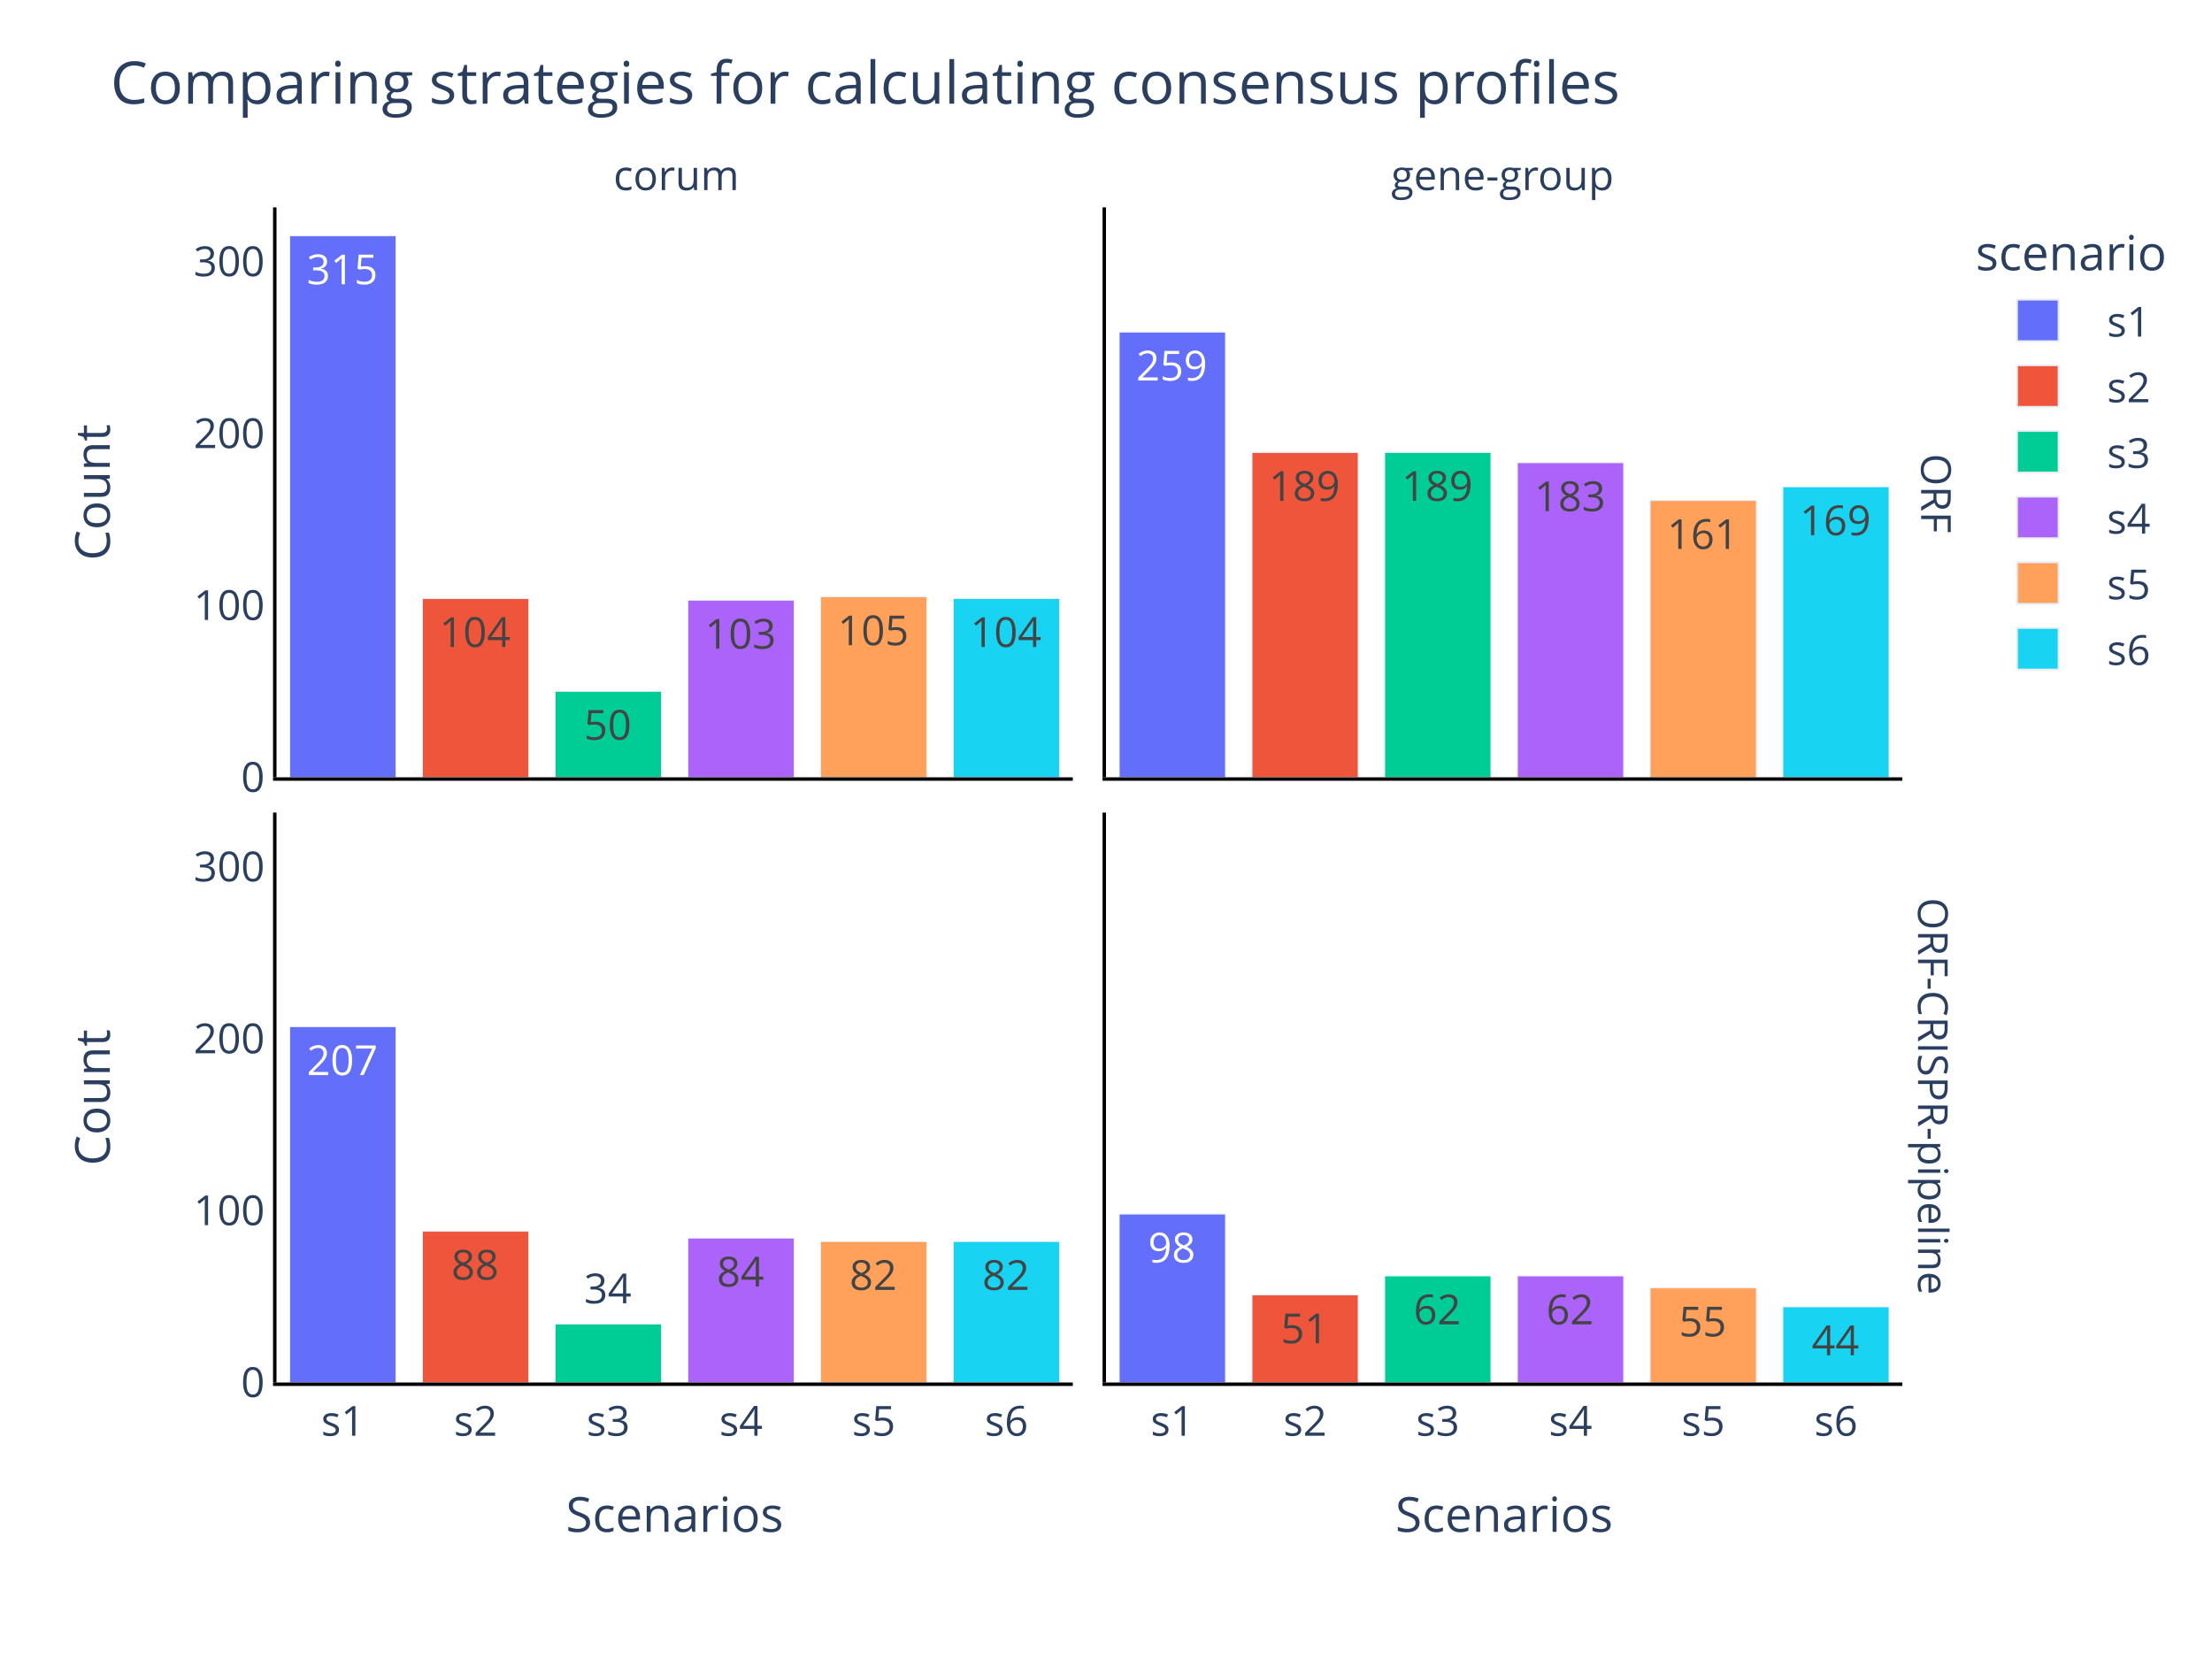
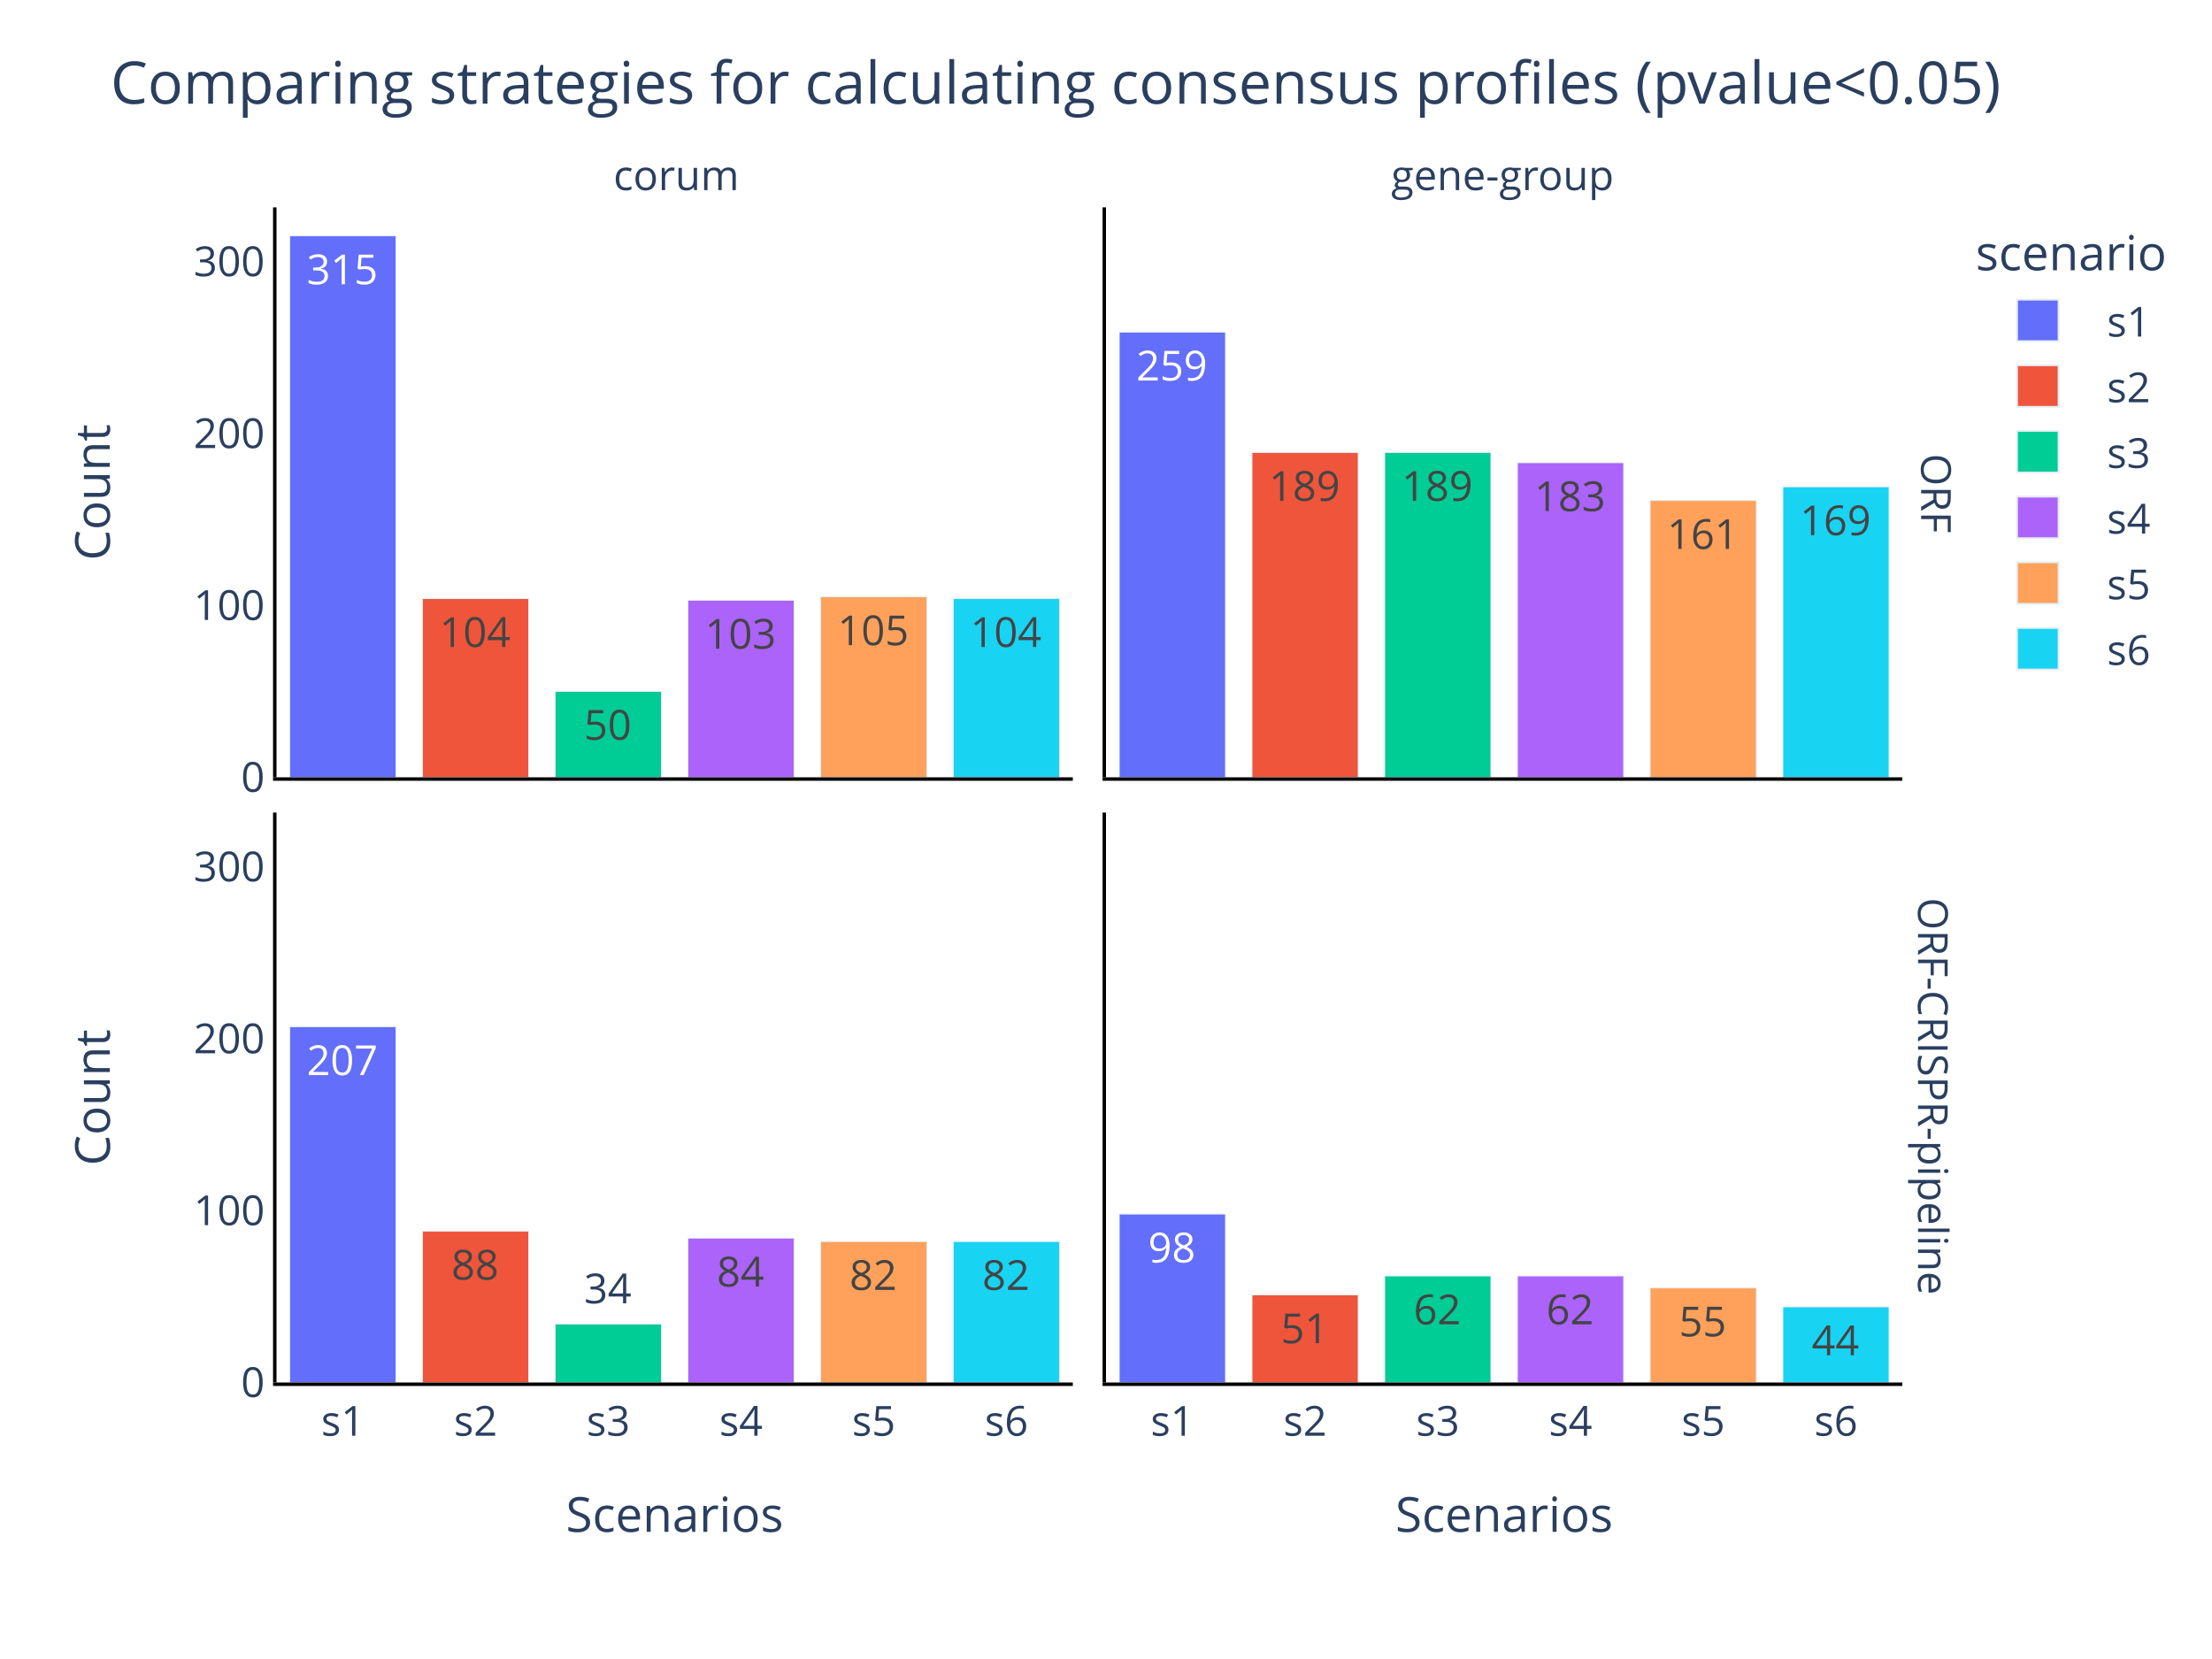
<svg xmlns="http://www.w3.org/2000/svg" class="main-svg" width="1280" height="960" style="" viewBox="0 0 640 480">
  <rect x="0" y="0" width="640" height="480" style="fill: rgb(255, 255, 255); fill-opacity: 1;" />
-   <defs id="defs-01d69a">
+   <defs id="defs-01aa59">
    <g class="clips">
-       <clipPath id="clip01d69axyplot" class="plotclip">
+       <clipPath id="clip01aa59xyplot" class="plotclip">
        <rect width="230.4" height="164.9" />
      </clipPath>
-       <clipPath id="clip01d69ax2y2plot" class="plotclip">
+       <clipPath id="clip01aa59x2y2plot" class="plotclip">
        <rect width="230.4" height="164.9" />
      </clipPath>
-       <clipPath id="clip01d69ax3y3plot" class="plotclip">
+       <clipPath id="clip01aa59x3y3plot" class="plotclip">
        <rect width="230.4" height="164.9" />
      </clipPath>
-       <clipPath id="clip01d69ax4y4plot" class="plotclip">
+       <clipPath id="clip01aa59x4y4plot" class="plotclip">
        <rect width="230.4" height="164.9" />
      </clipPath>
-       <clipPath class="axesclip" id="clip01d69ax">
+       <clipPath class="axesclip" id="clip01aa59x">
        <rect x="80" y="0" width="230.4" height="480" />
      </clipPath>
-       <clipPath class="axesclip" id="clip01d69ay">
+       <clipPath class="axesclip" id="clip01aa59y">
        <rect x="0" y="235.1" width="640" height="164.9" />
      </clipPath>
-       <clipPath class="axesclip" id="clip01d69axy">
+       <clipPath class="axesclip" id="clip01aa59xy">
        <rect x="80" y="235.1" width="230.4" height="164.9" />
      </clipPath>
-       <clipPath class="axesclip" id="clip01d69ay2">
+       <clipPath class="axesclip" id="clip01aa59y2">
        <rect x="0" y="235.1" width="640" height="164.9" />
      </clipPath>
-       <clipPath class="axesclip" id="clip01d69axy2">
+       <clipPath class="axesclip" id="clip01aa59xy2">
        <rect x="80" y="235.1" width="230.4" height="164.9" />
      </clipPath>
-       <clipPath class="axesclip" id="clip01d69ay3">
+       <clipPath class="axesclip" id="clip01aa59y3">
        <rect x="0" y="60" width="640" height="164.9" />
      </clipPath>
-       <clipPath class="axesclip" id="clip01d69axy3">
+       <clipPath class="axesclip" id="clip01aa59xy3">
        <rect x="80" y="60" width="230.4" height="164.9" />
      </clipPath>
-       <clipPath class="axesclip" id="clip01d69ay4">
+       <clipPath class="axesclip" id="clip01aa59y4">
        <rect x="0" y="60" width="640" height="164.9" />
      </clipPath>
-       <clipPath class="axesclip" id="clip01d69axy4">
+       <clipPath class="axesclip" id="clip01aa59xy4">
        <rect x="80" y="60" width="230.4" height="164.9" />
      </clipPath>
-       <clipPath class="axesclip" id="clip01d69ax2">
+       <clipPath class="axesclip" id="clip01aa59x2">
        <rect x="320" y="0" width="230.4" height="480" />
      </clipPath>
-       <clipPath class="axesclip" id="clip01d69ax2y">
+       <clipPath class="axesclip" id="clip01aa59x2y">
        <rect x="320" y="235.1" width="230.4" height="164.9" />
      </clipPath>
-       <clipPath class="axesclip" id="clip01d69ax2y2">
+       <clipPath class="axesclip" id="clip01aa59x2y2">
        <rect x="320" y="235.1" width="230.4" height="164.9" />
      </clipPath>
-       <clipPath class="axesclip" id="clip01d69ax2y3">
+       <clipPath class="axesclip" id="clip01aa59x2y3">
        <rect x="320" y="60" width="230.4" height="164.9" />
      </clipPath>
-       <clipPath class="axesclip" id="clip01d69ax2y4">
+       <clipPath class="axesclip" id="clip01aa59x2y4">
        <rect x="320" y="60" width="230.4" height="164.9" />
      </clipPath>
-       <clipPath class="axesclip" id="clip01d69ax3">
+       <clipPath class="axesclip" id="clip01aa59x3">
        <rect x="80" y="0" width="230.4" height="480" />
      </clipPath>
-       <clipPath class="axesclip" id="clip01d69ax3y">
+       <clipPath class="axesclip" id="clip01aa59x3y">
        <rect x="80" y="235.1" width="230.4" height="164.9" />
      </clipPath>
-       <clipPath class="axesclip" id="clip01d69ax3y2">
+       <clipPath class="axesclip" id="clip01aa59x3y2">
        <rect x="80" y="235.1" width="230.4" height="164.9" />
      </clipPath>
-       <clipPath class="axesclip" id="clip01d69ax3y3">
+       <clipPath class="axesclip" id="clip01aa59x3y3">
        <rect x="80" y="60" width="230.4" height="164.9" />
      </clipPath>
-       <clipPath class="axesclip" id="clip01d69ax3y4">
+       <clipPath class="axesclip" id="clip01aa59x3y4">
        <rect x="80" y="60" width="230.4" height="164.9" />
      </clipPath>
-       <clipPath class="axesclip" id="clip01d69ax4">
+       <clipPath class="axesclip" id="clip01aa59x4">
        <rect x="320" y="0" width="230.4" height="480" />
      </clipPath>
-       <clipPath class="axesclip" id="clip01d69ax4y">
+       <clipPath class="axesclip" id="clip01aa59x4y">
        <rect x="320" y="235.1" width="230.4" height="164.9" />
      </clipPath>
-       <clipPath class="axesclip" id="clip01d69ax4y2">
+       <clipPath class="axesclip" id="clip01aa59x4y2">
        <rect x="320" y="235.1" width="230.4" height="164.9" />
      </clipPath>
-       <clipPath class="axesclip" id="clip01d69ax4y3">
+       <clipPath class="axesclip" id="clip01aa59x4y3">
        <rect x="320" y="60" width="230.4" height="164.9" />
      </clipPath>
-       <clipPath class="axesclip" id="clip01d69ax4y4">
+       <clipPath class="axesclip" id="clip01aa59x4y4">
        <rect x="320" y="60" width="230.4" height="164.9" />
      </clipPath>
    </g>
    <g class="gradients" />
    <g class="patterns" />
  </defs>
  <g class="bglayer">
    <rect class="bg" x="80" y="235.1" width="230.4" height="164.9" style="fill: rgb(0, 0, 0); fill-opacity: 0; stroke-width: 0;" />
    <rect class="bg" x="320" y="235.1" width="230.4" height="164.9" style="fill: rgb(0, 0, 0); fill-opacity: 0; stroke-width: 0;" />
    <rect class="bg" x="80" y="60" width="230.4" height="164.9" style="fill: rgb(0, 0, 0); fill-opacity: 0; stroke-width: 0;" />
    <rect class="bg" x="320" y="60" width="230.4" height="164.9" style="fill: rgb(0, 0, 0); fill-opacity: 0; stroke-width: 0;" />
  </g>
  <g class="layer-below">
    <g class="imagelayer" />
    <g class="shapelayer" />
  </g>
  <g class="cartesianlayer">
    <g class="subplot xy">
      <g class="layer-subplot">
        <g class="shapelayer" />
        <g class="imagelayer" />
      </g>
      <g class="minor-gridlayer">
        <g class="x" />
        <g class="y" />
      </g>
      <g class="gridlayer">
        <g class="x" />
        <g class="y">
          <path class="ygrid crisp" transform="translate(0,350.27)" d="M80,0h230.4" style="stroke: rgb(255, 255, 255); stroke-opacity: 1; stroke-width: 1px;" />
          <path class="ygrid crisp" transform="translate(0,300.54)" d="M80,0h230.4" style="stroke: rgb(255, 255, 255); stroke-opacity: 1; stroke-width: 1px;" />
          <path class="ygrid crisp" transform="translate(0,250.8)" d="M80,0h230.4" style="stroke: rgb(255, 255, 255); stroke-opacity: 1; stroke-width: 1px;" />
        </g>
      </g>
      <g class="zerolinelayer">
        <path class="yzl zl crisp" transform="translate(0,400)" d="M80,0h230.4" style="stroke: rgb(255, 255, 255); stroke-opacity: 1; stroke-width: 2px;" />
      </g>
      <path class="xlines-below" />
      <path class="ylines-below" />
      <g class="overlines-below" />
      <g class="xaxislayer-below" />
      <g class="yaxislayer-below" />
      <g class="overaxes-below" />
-       <g class="plot" transform="translate(80,235.1)" clip-path="url(#clip01d69axyplot)">
+       <g class="plot" transform="translate(80,235.1)" clip-path="url(#clip01aa59xyplot)">
        <g class="barlayer mlayer">
          <g class="trace bars" style="opacity: 1;">
            <g class="points">
              <g class="point">
                <path d="M3.84,164.9V61.96H34.56V164.9Z" style="vector-effect: non-scaling-stroke; opacity: 1; stroke-width: 0.5px; fill: rgb(99, 110, 250); fill-opacity: 1; stroke: rgb(229, 236, 246); stroke-opacity: 1;" />
                <text class="bartext bartext-inside" text-anchor="middle" data-notex="1" x="0" y="0" style="font-family: 'Open Sans', verdana, arial, sans-serif; font-size: 12px; fill: rgb(255, 255, 255); fill-opacity: 1; white-space: pre;" transform="translate(19.03594,75.96)">207</text>
              </g>
            </g>
          </g>
          <g class="trace bars" style="opacity: 1;">
            <g class="points">
              <g class="point">
                <path d="M42.24,164.9V121.14H72.96V164.9Z" style="vector-effect: non-scaling-stroke; opacity: 1; stroke-width: 0.5px; fill: rgb(239, 85, 59); fill-opacity: 1; stroke: rgb(229, 236, 246); stroke-opacity: 1;" />
                <text class="bartext bartext-inside" text-anchor="middle" data-notex="1" x="0" y="0" style="font-family: 'Open Sans', verdana, arial, sans-serif; font-size: 12px; fill: rgb(68, 68, 68); fill-opacity: 1; white-space: pre;" transform="translate(57.44375,135.14)">88</text>
              </g>
            </g>
          </g>
          <g class="trace bars" style="opacity: 1;">
            <g class="points">
              <g class="point">
                <path d="M80.64,164.9V147.99H111.36V164.9Z" style="vector-effect: non-scaling-stroke; opacity: 1; stroke-width: 0.5px; fill: rgb(0, 204, 150); fill-opacity: 1; stroke: rgb(229, 236, 246); stroke-opacity: 1;" />
                <text class="bartext bartext-outside" text-anchor="middle" data-notex="1" x="0" y="0" style="font-family: 'Open Sans', verdana, arial, sans-serif; font-size: 12px; fill: rgb(42, 63, 95); fill-opacity: 1; white-space: pre;" transform="translate(95.84375,141.99)">34</text>
              </g>
            </g>
          </g>
          <g class="trace bars" style="opacity: 1;">
            <g class="points">
              <g class="point">
                <path d="M119.04,164.9V123.13H149.76V164.9Z" style="vector-effect: non-scaling-stroke; opacity: 1; stroke-width: 0.5px; fill: rgb(171, 99, 250); fill-opacity: 1; stroke: rgb(229, 236, 246); stroke-opacity: 1;" />
                <text class="bartext bartext-inside" text-anchor="middle" data-notex="1" x="0" y="0" style="font-family: 'Open Sans', verdana, arial, sans-serif; font-size: 12px; fill: rgb(68, 68, 68); fill-opacity: 1; white-space: pre;" transform="translate(134.2438,137.13)">84</text>
              </g>
            </g>
          </g>
          <g class="trace bars" style="opacity: 1;">
            <g class="points">
              <g class="point">
                <path d="M157.44,164.9V124.12H188.16V164.9Z" style="vector-effect: non-scaling-stroke; opacity: 1; stroke-width: 0.5px; fill: rgb(255, 161, 90); fill-opacity: 1; stroke: rgb(229, 236, 246); stroke-opacity: 1;" />
                <text class="bartext bartext-inside" text-anchor="middle" data-notex="1" x="0" y="0" style="font-family: 'Open Sans', verdana, arial, sans-serif; font-size: 12px; fill: rgb(68, 68, 68); fill-opacity: 1; white-space: pre;" transform="translate(172.6438,138.12)">82</text>
              </g>
            </g>
          </g>
          <g class="trace bars" style="opacity: 1;">
            <g class="points">
              <g class="point">
                <path d="M195.84,164.9V124.12H226.56V164.9Z" style="vector-effect: non-scaling-stroke; opacity: 1; stroke-width: 0.5px; fill: rgb(25, 211, 243); fill-opacity: 1; stroke: rgb(229, 236, 246); stroke-opacity: 1;" />
                <text class="bartext bartext-inside" text-anchor="middle" data-notex="1" x="0" y="0" style="font-family: 'Open Sans', verdana, arial, sans-serif; font-size: 12px; fill: rgb(68, 68, 68); fill-opacity: 1; white-space: pre;" transform="translate(211.0437,138.12)">82</text>
              </g>
            </g>
          </g>
        </g>
      </g>
      <g class="overplot" />
      <path class="xlines-above crisp" d="M79,400.5H310.4" style="fill: none; stroke-width: 1px; stroke: rgb(0, 0, 0); stroke-opacity: 1;" />
      <path class="ylines-above crisp" d="M79.5,235.1V400" style="fill: none; stroke-width: 1px; stroke: rgb(0, 0, 0); stroke-opacity: 1;" />
      <g class="overlines-above" />
      <g class="xaxislayer-above">
        <g class="xtick">
          <text text-anchor="middle" x="0" y="415.4" transform="translate(99.2,0)" style="font-family: 'Open Sans', verdana, arial, sans-serif; font-size: 12px; fill: rgb(42, 63, 95); fill-opacity: 1; white-space: pre; opacity: 1;">s1</text>
        </g>
        <g class="xtick">
          <text text-anchor="middle" x="0" y="415.4" transform="translate(137.6,0)" style="font-family: 'Open Sans', verdana, arial, sans-serif; font-size: 12px; fill: rgb(42, 63, 95); fill-opacity: 1; white-space: pre; opacity: 1;">s2</text>
        </g>
        <g class="xtick">
          <text text-anchor="middle" x="0" y="415.4" transform="translate(176,0)" style="font-family: 'Open Sans', verdana, arial, sans-serif; font-size: 12px; fill: rgb(42, 63, 95); fill-opacity: 1; white-space: pre; opacity: 1;">s3</text>
        </g>
        <g class="xtick">
          <text text-anchor="middle" x="0" y="415.4" transform="translate(214.4,0)" style="font-family: 'Open Sans', verdana, arial, sans-serif; font-size: 12px; fill: rgb(42, 63, 95); fill-opacity: 1; white-space: pre; opacity: 1;">s4</text>
        </g>
        <g class="xtick">
          <text text-anchor="middle" x="0" y="415.4" transform="translate(252.8,0)" style="font-family: 'Open Sans', verdana, arial, sans-serif; font-size: 12px; fill: rgb(42, 63, 95); fill-opacity: 1; white-space: pre; opacity: 1;">s5</text>
        </g>
        <g class="xtick">
          <text text-anchor="middle" x="0" y="415.4" transform="translate(291.2,0)" style="font-family: 'Open Sans', verdana, arial, sans-serif; font-size: 12px; fill: rgb(42, 63, 95); fill-opacity: 1; white-space: pre; opacity: 1;">s6</text>
        </g>
      </g>
      <g class="yaxislayer-above">
        <g class="ytick">
          <text text-anchor="end" x="76.6" y="4.2" transform="translate(0,400)" style="font-family: 'Open Sans', verdana, arial, sans-serif; font-size: 12px; fill: rgb(42, 63, 95); fill-opacity: 1; white-space: pre; opacity: 1;">0</text>
        </g>
        <g class="ytick">
          <text text-anchor="end" x="76.6" y="4.2" style="font-family: 'Open Sans', verdana, arial, sans-serif; font-size: 12px; fill: rgb(42, 63, 95); fill-opacity: 1; white-space: pre; opacity: 1;" transform="translate(0,350.27)">100</text>
        </g>
        <g class="ytick">
          <text text-anchor="end" x="76.6" y="4.2" style="font-family: 'Open Sans', verdana, arial, sans-serif; font-size: 12px; fill: rgb(42, 63, 95); fill-opacity: 1; white-space: pre; opacity: 1;" transform="translate(0,300.54)">200</text>
        </g>
        <g class="ytick">
          <text text-anchor="end" x="76.6" y="4.2" style="font-family: 'Open Sans', verdana, arial, sans-serif; font-size: 12px; fill: rgb(42, 63, 95); fill-opacity: 1; white-space: pre; opacity: 1;" transform="translate(0,250.8)">300</text>
        </g>
      </g>
      <g class="overaxes-above" />
    </g>
    <g class="subplot x2y2">
      <g class="layer-subplot">
        <g class="shapelayer" />
        <g class="imagelayer" />
      </g>
      <g class="minor-gridlayer">
        <g class="x2" />
        <g class="y2" />
      </g>
      <g class="gridlayer">
        <g class="x2" />
        <g class="y2">
          <path class="y2grid crisp" transform="translate(0,350.27)" d="M320,0h230.4" style="stroke: rgb(255, 255, 255); stroke-opacity: 1; stroke-width: 1px;" />
          <path class="y2grid crisp" transform="translate(0,300.54)" d="M320,0h230.4" style="stroke: rgb(255, 255, 255); stroke-opacity: 1; stroke-width: 1px;" />
          <path class="y2grid crisp" transform="translate(0,250.8)" d="M320,0h230.4" style="stroke: rgb(255, 255, 255); stroke-opacity: 1; stroke-width: 1px;" />
        </g>
      </g>
      <g class="zerolinelayer">
        <path class="y2zl zl crisp" transform="translate(0,400)" d="M320,0h230.4" style="stroke: rgb(255, 255, 255); stroke-opacity: 1; stroke-width: 2px;" />
      </g>
      <path class="xlines-below" />
      <path class="ylines-below" />
      <g class="overlines-below" />
      <g class="xaxislayer-below" />
      <g class="yaxislayer-below" />
      <g class="overaxes-below" />
-       <g class="plot" transform="translate(320,235.1)" clip-path="url(#clip01d69ax2y2plot)">
+       <g class="plot" transform="translate(320,235.1)" clip-path="url(#clip01aa59x2y2plot)">
        <g class="barlayer mlayer">
          <g class="trace bars" style="opacity: 1;">
            <g class="points">
              <g class="point">
                <path d="M3.84,164.9V116.16H34.56V164.9Z" style="vector-effect: non-scaling-stroke; opacity: 1; stroke-width: 0.5px; fill: rgb(99, 110, 250); fill-opacity: 1; stroke: rgb(229, 236, 246); stroke-opacity: 1;" />
                <text class="bartext bartext-inside" text-anchor="middle" data-notex="1" x="0" y="0" style="font-family: 'Open Sans', verdana, arial, sans-serif; font-size: 12px; fill: rgb(255, 255, 255); fill-opacity: 1; white-space: pre;" transform="translate(19.04375,130.16)">98</text>
              </g>
            </g>
          </g>
          <g class="trace bars" style="opacity: 1;">
            <g class="points">
              <g class="point">
                <path d="M42.24,164.9V139.54H72.96V164.9Z" style="vector-effect: non-scaling-stroke; opacity: 1; stroke-width: 0.5px; fill: rgb(239, 85, 59); fill-opacity: 1; stroke: rgb(229, 236, 246); stroke-opacity: 1;" />
                <text class="bartext bartext-inside" text-anchor="middle" data-notex="1" x="0" y="0" style="font-family: 'Open Sans', verdana, arial, sans-serif; font-size: 12px; fill: rgb(68, 68, 68); fill-opacity: 1; white-space: pre;" transform="translate(57.44375,153.54)">51</text>
              </g>
            </g>
          </g>
          <g class="trace bars" style="opacity: 1;">
            <g class="points">
              <g class="point">
                <path d="M80.64,164.9V134.07H111.36V164.9Z" style="vector-effect: non-scaling-stroke; opacity: 1; stroke-width: 0.5px; fill: rgb(0, 204, 150); fill-opacity: 1; stroke: rgb(229, 236, 246); stroke-opacity: 1;" />
                <text class="bartext bartext-inside" text-anchor="middle" data-notex="1" x="0" y="0" style="font-family: 'Open Sans', verdana, arial, sans-serif; font-size: 12px; fill: rgb(68, 68, 68); fill-opacity: 1; white-space: pre;" transform="translate(95.84375,148.07)">62</text>
              </g>
            </g>
          </g>
          <g class="trace bars" style="opacity: 1;">
            <g class="points">
              <g class="point">
                <path d="M119.04,164.9V134.07H149.76V164.9Z" style="vector-effect: non-scaling-stroke; opacity: 1; stroke-width: 0.5px; fill: rgb(171, 99, 250); fill-opacity: 1; stroke: rgb(229, 236, 246); stroke-opacity: 1;" />
                <text class="bartext bartext-inside" text-anchor="middle" data-notex="1" x="0" y="0" style="font-family: 'Open Sans', verdana, arial, sans-serif; font-size: 12px; fill: rgb(68, 68, 68); fill-opacity: 1; white-space: pre;" transform="translate(134.2438,148.07)">62</text>
              </g>
            </g>
          </g>
          <g class="trace bars" style="opacity: 1;">
            <g class="points">
              <g class="point">
                <path d="M157.44,164.9V137.55H188.16V164.9Z" style="vector-effect: non-scaling-stroke; opacity: 1; stroke-width: 0.5px; fill: rgb(255, 161, 90); fill-opacity: 1; stroke: rgb(229, 236, 246); stroke-opacity: 1;" />
                <text class="bartext bartext-inside" text-anchor="middle" data-notex="1" x="0" y="0" style="font-family: 'Open Sans', verdana, arial, sans-serif; font-size: 12px; fill: rgb(68, 68, 68); fill-opacity: 1; white-space: pre;" transform="translate(172.6438,151.55)">55</text>
              </g>
            </g>
          </g>
          <g class="trace bars" style="opacity: 1;">
            <g class="points">
              <g class="point">
                <path d="M195.84,164.9V143.02H226.56V164.9Z" style="vector-effect: non-scaling-stroke; opacity: 1; stroke-width: 0.5px; fill: rgb(25, 211, 243); fill-opacity: 1; stroke: rgb(229, 236, 246); stroke-opacity: 1;" />
                <text class="bartext bartext-inside" text-anchor="middle" data-notex="1" x="0" y="0" style="font-family: 'Open Sans', verdana, arial, sans-serif; font-size: 12px; fill: rgb(68, 68, 68); fill-opacity: 1; white-space: pre;" transform="translate(211.0437,157.02)">44</text>
              </g>
            </g>
          </g>
        </g>
      </g>
      <g class="overplot" />
      <path class="xlines-above crisp" d="M319,400.5H550.4" style="fill: none; stroke-width: 1px; stroke: rgb(0, 0, 0); stroke-opacity: 1;" />
      <path class="ylines-above crisp" d="M319.5,235.1V400" style="fill: none; stroke-width: 1px; stroke: rgb(0, 0, 0); stroke-opacity: 1;" />
      <g class="overlines-above" />
      <g class="xaxislayer-above">
        <g class="x2tick">
          <text text-anchor="middle" x="0" y="415.4" transform="translate(339.2,0)" style="font-family: 'Open Sans', verdana, arial, sans-serif; font-size: 12px; fill: rgb(42, 63, 95); fill-opacity: 1; white-space: pre; opacity: 1;">s1</text>
        </g>
        <g class="x2tick">
          <text text-anchor="middle" x="0" y="415.4" transform="translate(377.6,0)" style="font-family: 'Open Sans', verdana, arial, sans-serif; font-size: 12px; fill: rgb(42, 63, 95); fill-opacity: 1; white-space: pre; opacity: 1;">s2</text>
        </g>
        <g class="x2tick">
          <text text-anchor="middle" x="0" y="415.4" transform="translate(416,0)" style="font-family: 'Open Sans', verdana, arial, sans-serif; font-size: 12px; fill: rgb(42, 63, 95); fill-opacity: 1; white-space: pre; opacity: 1;">s3</text>
        </g>
        <g class="x2tick">
          <text text-anchor="middle" x="0" y="415.4" transform="translate(454.4,0)" style="font-family: 'Open Sans', verdana, arial, sans-serif; font-size: 12px; fill: rgb(42, 63, 95); fill-opacity: 1; white-space: pre; opacity: 1;">s4</text>
        </g>
        <g class="x2tick">
          <text text-anchor="middle" x="0" y="415.4" transform="translate(492.8,0)" style="font-family: 'Open Sans', verdana, arial, sans-serif; font-size: 12px; fill: rgb(42, 63, 95); fill-opacity: 1; white-space: pre; opacity: 1;">s5</text>
        </g>
        <g class="x2tick">
          <text text-anchor="middle" x="0" y="415.4" transform="translate(531.2,0)" style="font-family: 'Open Sans', verdana, arial, sans-serif; font-size: 12px; fill: rgb(42, 63, 95); fill-opacity: 1; white-space: pre; opacity: 1;">s6</text>
        </g>
      </g>
      <g class="yaxislayer-above" />
      <g class="overaxes-above" />
    </g>
    <g class="subplot x3y3">
      <g class="layer-subplot">
        <g class="shapelayer" />
        <g class="imagelayer" />
      </g>
      <g class="minor-gridlayer">
        <g class="x3" />
        <g class="y3" />
      </g>
      <g class="gridlayer">
        <g class="x3" />
        <g class="y3">
          <path class="y3grid crisp" transform="translate(0,175.17)" d="M80,0h230.4" style="stroke: rgb(255, 255, 255); stroke-opacity: 1; stroke-width: 1px;" />
          <path class="y3grid crisp" transform="translate(0,125.44)" d="M80,0h230.4" style="stroke: rgb(255, 255, 255); stroke-opacity: 1; stroke-width: 1px;" />
          <path class="y3grid crisp" transform="translate(0,75.7)" d="M80,0h230.4" style="stroke: rgb(255, 255, 255); stroke-opacity: 1; stroke-width: 1px;" />
        </g>
      </g>
      <g class="zerolinelayer">
        <path class="y3zl zl crisp" transform="translate(0,224.9)" d="M80,0h230.4" style="stroke: rgb(255, 255, 255); stroke-opacity: 1; stroke-width: 2px;" />
      </g>
      <path class="xlines-below" />
      <path class="ylines-below" />
      <g class="overlines-below" />
      <g class="xaxislayer-below" />
      <g class="yaxislayer-below" />
      <g class="overaxes-below" />
-       <g class="plot" transform="translate(80,60)" clip-path="url(#clip01d69ax3y3plot)">
+       <g class="plot" transform="translate(80,60)" clip-path="url(#clip01aa59x3y3plot)">
        <g class="barlayer mlayer">
          <g class="trace bars" style="opacity: 1;">
            <g class="points">
              <g class="point">
                <path d="M3.84,164.9V8.24H34.56V164.9Z" style="vector-effect: non-scaling-stroke; opacity: 1; stroke-width: 0.5px; fill: rgb(99, 110, 250); fill-opacity: 1; stroke: rgb(229, 236, 246); stroke-opacity: 1;" />
                <text class="bartext bartext-inside" text-anchor="middle" data-notex="1" x="0" y="0" style="font-family: 'Open Sans', verdana, arial, sans-serif; font-size: 12px; fill: rgb(255, 255, 255); fill-opacity: 1; white-space: pre;" transform="translate(19.03594,22.24)">315</text>
              </g>
            </g>
          </g>
          <g class="trace bars" style="opacity: 1;">
            <g class="points">
              <g class="point">
                <path d="M42.24,164.9V113.18H72.96V164.9Z" style="vector-effect: non-scaling-stroke; opacity: 1; stroke-width: 0.5px; fill: rgb(239, 85, 59); fill-opacity: 1; stroke: rgb(229, 236, 246); stroke-opacity: 1;" />
                <text class="bartext bartext-inside" text-anchor="middle" data-notex="1" x="0" y="0" style="font-family: 'Open Sans', verdana, arial, sans-serif; font-size: 12px; fill: rgb(68, 68, 68); fill-opacity: 1; white-space: pre;" transform="translate(57.43594,127.18)">104</text>
              </g>
            </g>
          </g>
          <g class="trace bars" style="opacity: 1;">
            <g class="points">
              <g class="point">
                <path d="M80.64,164.9V140.03H111.36V164.9Z" style="vector-effect: non-scaling-stroke; opacity: 1; stroke-width: 0.5px; fill: rgb(0, 204, 150); fill-opacity: 1; stroke: rgb(229, 236, 246); stroke-opacity: 1;" />
                <text class="bartext bartext-inside" text-anchor="middle" data-notex="1" x="0" y="0" style="font-family: 'Open Sans', verdana, arial, sans-serif; font-size: 12px; fill: rgb(68, 68, 68); fill-opacity: 1; white-space: pre;" transform="translate(95.84375,154.03)">50</text>
              </g>
            </g>
          </g>
          <g class="trace bars" style="opacity: 1;">
            <g class="points">
              <g class="point">
                <path d="M119.04,164.9V113.68H149.76V164.9Z" style="vector-effect: non-scaling-stroke; opacity: 1; stroke-width: 0.5px; fill: rgb(171, 99, 250); fill-opacity: 1; stroke: rgb(229, 236, 246); stroke-opacity: 1;" />
                <text class="bartext bartext-inside" text-anchor="middle" data-notex="1" x="0" y="0" style="font-family: 'Open Sans', verdana, arial, sans-serif; font-size: 12px; fill: rgb(68, 68, 68); fill-opacity: 1; white-space: pre;" transform="translate(134.2359,127.68)">103</text>
              </g>
            </g>
          </g>
          <g class="trace bars" style="opacity: 1;">
            <g class="points">
              <g class="point">
                <path d="M157.44,164.9V112.68H188.16V164.9Z" style="vector-effect: non-scaling-stroke; opacity: 1; stroke-width: 0.5px; fill: rgb(255, 161, 90); fill-opacity: 1; stroke: rgb(229, 236, 246); stroke-opacity: 1;" />
                <text class="bartext bartext-inside" text-anchor="middle" data-notex="1" x="0" y="0" style="font-family: 'Open Sans', verdana, arial, sans-serif; font-size: 12px; fill: rgb(68, 68, 68); fill-opacity: 1; white-space: pre;" transform="translate(172.6359,126.68)">105</text>
              </g>
            </g>
          </g>
          <g class="trace bars" style="opacity: 1;">
            <g class="points">
              <g class="point">
                <path d="M195.84,164.9V113.18H226.56V164.9Z" style="vector-effect: non-scaling-stroke; opacity: 1; stroke-width: 0.5px; fill: rgb(25, 211, 243); fill-opacity: 1; stroke: rgb(229, 236, 246); stroke-opacity: 1;" />
                <text class="bartext bartext-inside" text-anchor="middle" data-notex="1" x="0" y="0" style="font-family: 'Open Sans', verdana, arial, sans-serif; font-size: 12px; fill: rgb(68, 68, 68); fill-opacity: 1; white-space: pre;" transform="translate(211.0359,127.18)">104</text>
              </g>
            </g>
          </g>
        </g>
      </g>
      <g class="overplot" />
      <path class="xlines-above crisp" d="M79,225.4H310.4" style="fill: none; stroke-width: 1px; stroke: rgb(0, 0, 0); stroke-opacity: 1;" />
      <path class="ylines-above crisp" d="M79.5,60V224.9" style="fill: none; stroke-width: 1px; stroke: rgb(0, 0, 0); stroke-opacity: 1;" />
      <g class="overlines-above" />
      <g class="xaxislayer-above" />
      <g class="yaxislayer-above">
        <g class="y3tick">
          <text text-anchor="end" x="76.6" y="4.2" transform="translate(0,224.9)" style="font-family: 'Open Sans', verdana, arial, sans-serif; font-size: 12px; fill: rgb(42, 63, 95); fill-opacity: 1; white-space: pre; opacity: 1;">0</text>
        </g>
        <g class="y3tick">
          <text text-anchor="end" x="76.6" y="4.2" style="font-family: 'Open Sans', verdana, arial, sans-serif; font-size: 12px; fill: rgb(42, 63, 95); fill-opacity: 1; white-space: pre; opacity: 1;" transform="translate(0,175.17)">100</text>
        </g>
        <g class="y3tick">
          <text text-anchor="end" x="76.6" y="4.2" style="font-family: 'Open Sans', verdana, arial, sans-serif; font-size: 12px; fill: rgb(42, 63, 95); fill-opacity: 1; white-space: pre; opacity: 1;" transform="translate(0,125.44)">200</text>
        </g>
        <g class="y3tick">
          <text text-anchor="end" x="76.6" y="4.2" style="font-family: 'Open Sans', verdana, arial, sans-serif; font-size: 12px; fill: rgb(42, 63, 95); fill-opacity: 1; white-space: pre; opacity: 1;" transform="translate(0,75.7)">300</text>
        </g>
      </g>
      <g class="overaxes-above" />
    </g>
    <g class="subplot x4y4">
      <g class="layer-subplot">
        <g class="shapelayer" />
        <g class="imagelayer" />
      </g>
      <g class="minor-gridlayer">
        <g class="x4" />
        <g class="y4" />
      </g>
      <g class="gridlayer">
        <g class="x4" />
        <g class="y4">
          <path class="y4grid crisp" transform="translate(0,175.17)" d="M320,0h230.4" style="stroke: rgb(255, 255, 255); stroke-opacity: 1; stroke-width: 1px;" />
          <path class="y4grid crisp" transform="translate(0,125.44)" d="M320,0h230.4" style="stroke: rgb(255, 255, 255); stroke-opacity: 1; stroke-width: 1px;" />
          <path class="y4grid crisp" transform="translate(0,75.7)" d="M320,0h230.4" style="stroke: rgb(255, 255, 255); stroke-opacity: 1; stroke-width: 1px;" />
        </g>
      </g>
      <g class="zerolinelayer">
        <path class="y4zl zl crisp" transform="translate(0,224.9)" d="M320,0h230.4" style="stroke: rgb(255, 255, 255); stroke-opacity: 1; stroke-width: 2px;" />
      </g>
      <path class="xlines-below" />
      <path class="ylines-below" />
      <g class="overlines-below" />
      <g class="xaxislayer-below" />
      <g class="yaxislayer-below" />
      <g class="overaxes-below" />
-       <g class="plot" transform="translate(320,60)" clip-path="url(#clip01d69ax4y4plot)">
+       <g class="plot" transform="translate(320,60)" clip-path="url(#clip01aa59x4y4plot)">
        <g class="barlayer mlayer">
          <g class="trace bars" style="opacity: 1;">
            <g class="points">
              <g class="point">
                <path d="M3.84,164.9V36.09H34.56V164.9Z" style="vector-effect: non-scaling-stroke; opacity: 1; stroke-width: 0.5px; fill: rgb(99, 110, 250); fill-opacity: 1; stroke: rgb(229, 236, 246); stroke-opacity: 1;" />
                <text class="bartext bartext-inside" text-anchor="middle" data-notex="1" x="0" y="0" style="font-family: 'Open Sans', verdana, arial, sans-serif; font-size: 12px; fill: rgb(255, 255, 255); fill-opacity: 1; white-space: pre;" transform="translate(19.03594,50.09)">259</text>
              </g>
            </g>
          </g>
          <g class="trace bars" style="opacity: 1;">
            <g class="points">
              <g class="point">
                <path d="M42.24,164.9V70.91H72.96V164.9Z" style="vector-effect: non-scaling-stroke; opacity: 1; stroke-width: 0.5px; fill: rgb(239, 85, 59); fill-opacity: 1; stroke: rgb(229, 236, 246); stroke-opacity: 1;" />
                <text class="bartext bartext-inside" text-anchor="middle" data-notex="1" x="0" y="0" style="font-family: 'Open Sans', verdana, arial, sans-serif; font-size: 12px; fill: rgb(68, 68, 68); fill-opacity: 1; white-space: pre;" transform="translate(57.43594,84.91)">189</text>
              </g>
            </g>
          </g>
          <g class="trace bars" style="opacity: 1;">
            <g class="points">
              <g class="point">
                <path d="M80.64,164.9V70.91H111.36V164.9Z" style="vector-effect: non-scaling-stroke; opacity: 1; stroke-width: 0.5px; fill: rgb(0, 204, 150); fill-opacity: 1; stroke: rgb(229, 236, 246); stroke-opacity: 1;" />
                <text class="bartext bartext-inside" text-anchor="middle" data-notex="1" x="0" y="0" style="font-family: 'Open Sans', verdana, arial, sans-serif; font-size: 12px; fill: rgb(68, 68, 68); fill-opacity: 1; white-space: pre;" transform="translate(95.83594,84.91)">189</text>
              </g>
            </g>
          </g>
          <g class="trace bars" style="opacity: 1;">
            <g class="points">
              <g class="point">
                <path d="M119.04,164.9V73.89H149.76V164.9Z" style="vector-effect: non-scaling-stroke; opacity: 1; stroke-width: 0.5px; fill: rgb(171, 99, 250); fill-opacity: 1; stroke: rgb(229, 236, 246); stroke-opacity: 1;" />
                <text class="bartext bartext-inside" text-anchor="middle" data-notex="1" x="0" y="0" style="font-family: 'Open Sans', verdana, arial, sans-serif; font-size: 12px; fill: rgb(68, 68, 68); fill-opacity: 1; white-space: pre;" transform="translate(134.2359,87.89)">183</text>
              </g>
            </g>
          </g>
          <g class="trace bars" style="opacity: 1;">
            <g class="points">
              <g class="point">
                <path d="M157.44,164.9V84.83H188.16V164.9Z" style="vector-effect: non-scaling-stroke; opacity: 1; stroke-width: 0.5px; fill: rgb(255, 161, 90); fill-opacity: 1; stroke: rgb(229, 236, 246); stroke-opacity: 1;" />
                <text class="bartext bartext-inside" text-anchor="middle" data-notex="1" x="0" y="0" style="font-family: 'Open Sans', verdana, arial, sans-serif; font-size: 12px; fill: rgb(68, 68, 68); fill-opacity: 1; white-space: pre;" transform="translate(172.6359,98.83)">161</text>
              </g>
            </g>
          </g>
          <g class="trace bars" style="opacity: 1;">
            <g class="points">
              <g class="point">
                <path d="M195.84,164.9V80.85H226.56V164.9Z" style="vector-effect: non-scaling-stroke; opacity: 1; stroke-width: 0.5px; fill: rgb(25, 211, 243); fill-opacity: 1; stroke: rgb(229, 236, 246); stroke-opacity: 1;" />
                <text class="bartext bartext-inside" text-anchor="middle" data-notex="1" x="0" y="0" style="font-family: 'Open Sans', verdana, arial, sans-serif; font-size: 12px; fill: rgb(68, 68, 68); fill-opacity: 1; white-space: pre;" transform="translate(211.0359,94.85)">169</text>
              </g>
            </g>
          </g>
        </g>
      </g>
      <g class="overplot" />
      <path class="xlines-above crisp" d="M319,225.4H550.4" style="fill: none; stroke-width: 1px; stroke: rgb(0, 0, 0); stroke-opacity: 1;" />
      <path class="ylines-above crisp" d="M319.5,60V224.9" style="fill: none; stroke-width: 1px; stroke: rgb(0, 0, 0); stroke-opacity: 1;" />
      <g class="overlines-above" />
      <g class="xaxislayer-above" />
      <g class="yaxislayer-above" />
      <g class="overaxes-above" />
    </g>
  </g>
  <g class="polarlayer" />
  <g class="smithlayer" />
  <g class="ternarylayer" />
  <g class="geolayer" />
  <g class="funnelarealayer" />
  <g class="pielayer" />
  <g class="iciclelayer" />
  <g class="treemaplayer" />
  <g class="sunburstlayer" />
  <g class="glimages" />
-   <defs id="topdefs-01d69a">
+   <defs id="topdefs-01aa59">
    <g class="clips" />
-     <clipPath id="legend01d69a">
+     <clipPath id="legend01aa59">
      <rect width="58" height="143" x="0" y="0" />
    </clipPath>
  </defs>
  <g class="layer-above">
    <g class="imagelayer" />
    <g class="shapelayer" />
  </g>
  <g class="infolayer">
    <g class="legend" pointer-events="all" transform="translate(569.6,60)">
      <rect class="bg" shape-rendering="crispEdges" width="58" height="143" x="0" y="0" style="stroke: rgb(68, 68, 68); stroke-opacity: 1; fill: rgb(255, 255, 255); fill-opacity: 1; stroke-width: 0px;" />
-       <g class="scrollbox" transform="" clip-path="url(#legend01d69a)">
+       <g class="scrollbox" transform="" clip-path="url(#legend01aa59)">
        <text class="legendtitletext" text-anchor="start" x="2" y="18.2" style="font-family: 'Open Sans', verdana, arial, sans-serif; font-size: 14px; fill: rgb(42, 63, 95); fill-opacity: 1; white-space: pre;">scenario</text>
        <g class="groups" transform="">
          <g class="traces" transform="translate(0,32.7)" style="opacity: 1;">
            <text class="legendtext" text-anchor="start" x="40" y="4.68" style="font-family: 'Open Sans', verdana, arial, sans-serif; font-size: 12px; fill: rgb(42, 63, 95); fill-opacity: 1; white-space: pre;">s1</text>
            <g class="layers" style="opacity: 1;">
              <g class="legendfill" />
              <g class="legendlines" />
              <g class="legendsymbols">
                <g class="legendpoints">
                  <path class="legendundefined" d="M6,6H-6V-6H6Z" transform="translate(20,0)" style="stroke-width: 0.5px; fill: rgb(99, 110, 250); fill-opacity: 1; stroke: rgb(229, 236, 246); stroke-opacity: 1;" />
                </g>
              </g>
            </g>
            <rect class="legendtoggle" x="0" y="-9.5" width="53" height="19" style="fill: rgb(0, 0, 0); fill-opacity: 0;" />
          </g>
        </g>
        <g class="groups" transform="">
          <g class="traces" transform="translate(0,51.7)" style="opacity: 1;">
            <text class="legendtext" text-anchor="start" x="40" y="4.68" style="font-family: 'Open Sans', verdana, arial, sans-serif; font-size: 12px; fill: rgb(42, 63, 95); fill-opacity: 1; white-space: pre;">s2</text>
            <g class="layers" style="opacity: 1;">
              <g class="legendfill" />
              <g class="legendlines" />
              <g class="legendsymbols">
                <g class="legendpoints">
                  <path class="legendundefined" d="M6,6H-6V-6H6Z" transform="translate(20,0)" style="stroke-width: 0.5px; fill: rgb(239, 85, 59); fill-opacity: 1; stroke: rgb(229, 236, 246); stroke-opacity: 1;" />
                </g>
              </g>
            </g>
            <rect class="legendtoggle" x="0" y="-9.5" width="53" height="19" style="fill: rgb(0, 0, 0); fill-opacity: 0;" />
          </g>
        </g>
        <g class="groups" transform="">
          <g class="traces" transform="translate(0,70.7)" style="opacity: 1;">
            <text class="legendtext" text-anchor="start" x="40" y="4.68" style="font-family: 'Open Sans', verdana, arial, sans-serif; font-size: 12px; fill: rgb(42, 63, 95); fill-opacity: 1; white-space: pre;">s3</text>
            <g class="layers" style="opacity: 1;">
              <g class="legendfill" />
              <g class="legendlines" />
              <g class="legendsymbols">
                <g class="legendpoints">
                  <path class="legendundefined" d="M6,6H-6V-6H6Z" transform="translate(20,0)" style="stroke-width: 0.5px; fill: rgb(0, 204, 150); fill-opacity: 1; stroke: rgb(229, 236, 246); stroke-opacity: 1;" />
                </g>
              </g>
            </g>
            <rect class="legendtoggle" x="0" y="-9.5" width="53" height="19" style="fill: rgb(0, 0, 0); fill-opacity: 0;" />
          </g>
        </g>
        <g class="groups" transform="">
          <g class="traces" transform="translate(0,89.7)" style="opacity: 1;">
            <text class="legendtext" text-anchor="start" x="40" y="4.68" style="font-family: 'Open Sans', verdana, arial, sans-serif; font-size: 12px; fill: rgb(42, 63, 95); fill-opacity: 1; white-space: pre;">s4</text>
            <g class="layers" style="opacity: 1;">
              <g class="legendfill" />
              <g class="legendlines" />
              <g class="legendsymbols">
                <g class="legendpoints">
                  <path class="legendundefined" d="M6,6H-6V-6H6Z" transform="translate(20,0)" style="stroke-width: 0.5px; fill: rgb(171, 99, 250); fill-opacity: 1; stroke: rgb(229, 236, 246); stroke-opacity: 1;" />
                </g>
              </g>
            </g>
            <rect class="legendtoggle" x="0" y="-9.5" width="53" height="19" style="fill: rgb(0, 0, 0); fill-opacity: 0;" />
          </g>
        </g>
        <g class="groups" transform="">
          <g class="traces" transform="translate(0,108.7)" style="opacity: 1;">
            <text class="legendtext" text-anchor="start" x="40" y="4.68" style="font-family: 'Open Sans', verdana, arial, sans-serif; font-size: 12px; fill: rgb(42, 63, 95); fill-opacity: 1; white-space: pre;">s5</text>
            <g class="layers" style="opacity: 1;">
              <g class="legendfill" />
              <g class="legendlines" />
              <g class="legendsymbols">
                <g class="legendpoints">
                  <path class="legendundefined" d="M6,6H-6V-6H6Z" transform="translate(20,0)" style="stroke-width: 0.5px; fill: rgb(255, 161, 90); fill-opacity: 1; stroke: rgb(229, 236, 246); stroke-opacity: 1;" />
                </g>
              </g>
            </g>
            <rect class="legendtoggle" x="0" y="-9.5" width="53" height="19" style="fill: rgb(0, 0, 0); fill-opacity: 0;" />
          </g>
        </g>
        <g class="groups" transform="">
          <g class="traces" transform="translate(0,127.7)" style="opacity: 1;">
            <text class="legendtext" text-anchor="start" x="40" y="4.68" style="font-family: 'Open Sans', verdana, arial, sans-serif; font-size: 12px; fill: rgb(42, 63, 95); fill-opacity: 1; white-space: pre;">s6</text>
            <g class="layers" style="opacity: 1;">
              <g class="legendfill" />
              <g class="legendlines" />
              <g class="legendsymbols">
                <g class="legendpoints">
                  <path class="legendundefined" d="M6,6H-6V-6H6Z" transform="translate(20,0)" style="stroke-width: 0.5px; fill: rgb(25, 211, 243); fill-opacity: 1; stroke: rgb(229, 236, 246); stroke-opacity: 1;" />
                </g>
              </g>
            </g>
            <rect class="legendtoggle" x="0" y="-9.5" width="53" height="19" style="fill: rgb(0, 0, 0); fill-opacity: 0;" />
          </g>
        </g>
      </g>
      <rect class="scrollbar" rx="20" ry="3" width="0" height="0" x="0" y="0" style="fill: rgb(128, 139, 164); fill-opacity: 1;" />
    </g>
    <g class="g-gtitle">
-       <text class="gtitle" x="32" y="30" text-anchor="start" dy="0em" style="font-family: 'Open Sans', verdana, arial, sans-serif; font-size: 17px; fill: rgb(42, 63, 95); opacity: 1; font-weight: normal; white-space: pre;">Comparing strategies for calculating consensus profiles</text>
+       <text class="gtitle" x="32" y="30" text-anchor="start" dy="0em" style="font-family: 'Open Sans', verdana, arial, sans-serif; font-size: 17px; fill: rgb(42, 63, 95); opacity: 1; font-weight: normal; white-space: pre;">Comparing strategies for calculating consensus profiles (pvalue&lt;0.05)</text>
    </g>
    <g class="g-xtitle">
      <text class="xtitle" x="195.2" y="443.206" text-anchor="middle" style="font-family: 'Open Sans', verdana, arial, sans-serif; font-size: 14px; fill: rgb(42, 63, 95); opacity: 1; font-weight: normal; white-space: pre;">Scenarios</text>
    </g>
    <g class="g-x2title">
      <text class="x2title" x="435.2" y="443.206" text-anchor="middle" style="font-family: 'Open Sans', verdana, arial, sans-serif; font-size: 14px; fill: rgb(42, 63, 95); opacity: 1; font-weight: normal; white-space: pre;">Scenarios</text>
    </g>
    <g class="g-x3title" />
    <g class="g-x4title" />
    <g class="g-ytitle">
      <text class="ytitle" transform="rotate(-90,31.77813,317.55)" x="31.778" y="317.55" text-anchor="middle" style="font-family: 'Open Sans', verdana, arial, sans-serif; font-size: 14px; fill: rgb(42, 63, 95); opacity: 1; font-weight: normal; white-space: pre;">Count</text>
    </g>
    <g class="g-y2title" />
    <g class="g-y3title">
      <text class="y3title" transform="rotate(-90,31.77813,142.45)" x="31.778" y="142.45" text-anchor="middle" style="font-family: 'Open Sans', verdana, arial, sans-serif; font-size: 14px; fill: rgb(42, 63, 95); opacity: 1; font-weight: normal; white-space: pre;">Count</text>
    </g>
    <g class="g-y4title" />
    <g class="annotation" data-index="0" style="opacity: 1;">
      <g class="annotation-text-g" transform="rotate(0,195.2,51)">
        <g class="cursor-pointer" transform="translate(177,42)">
          <rect class="bg" x="0.5" y="0.5" width="36" height="17" style="stroke-width: 1px; stroke: rgb(0, 0, 0); stroke-opacity: 0; fill: rgb(0, 0, 0); fill-opacity: 0;" />
          <text class="annotation-text" text-anchor="middle" x="18.672" y="13" style="font-family: 'Open Sans', verdana, arial, sans-serif; font-size: 12px; fill: rgb(42, 63, 95); fill-opacity: 1; white-space: pre;">corum</text>
        </g>
      </g>
    </g>
    <g class="annotation" data-index="1" style="opacity: 1;">
      <g class="annotation-text-g" transform="rotate(0,435.2,51)">
        <g class="cursor-pointer" transform="translate(402,42)">
          <rect class="bg" x="0.5" y="0.5" width="65" height="17" style="stroke-width: 1px; stroke: rgb(0, 0, 0); stroke-opacity: 0; fill: rgb(0, 0, 0); fill-opacity: 0;" />
          <text class="annotation-text" text-anchor="middle" x="32.703" y="13" style="font-family: 'Open Sans', verdana, arial, sans-serif; font-size: 12px; fill: rgb(42, 63, 95); fill-opacity: 1; white-space: pre;">gene-group</text>
        </g>
      </g>
    </g>
    <g class="annotation" data-index="2" style="opacity: 1;">
      <g class="annotation-text-g" transform="rotate(90,559.4,317.55)">
        <g class="cursor-pointer" transform="translate(497,309)">
          <rect class="bg" x="0.5" y="0.5" width="123" height="17" style="stroke-width: 1px; stroke: rgb(0, 0, 0); stroke-opacity: 0; fill: rgb(0, 0, 0); fill-opacity: 0;" />
          <text class="annotation-text" text-anchor="middle" x="62.016" y="13" style="font-family: 'Open Sans', verdana, arial, sans-serif; font-size: 12px; fill: rgb(42, 63, 95); fill-opacity: 1; white-space: pre;">ORF-CRISPR-pipeline</text>
        </g>
      </g>
    </g>
    <g class="annotation" data-index="3" style="opacity: 1;">
      <g class="annotation-text-g" transform="rotate(90,559.4,142.45)">
        <g class="cursor-pointer" transform="translate(545,133)">
          <rect class="bg" x="0.5" y="0.5" width="28" height="17" style="stroke-width: 1px; stroke: rgb(0, 0, 0); stroke-opacity: 0; fill: rgb(0, 0, 0); fill-opacity: 0;" />
          <text class="annotation-text" text-anchor="middle" x="14.672" y="13" style="font-family: 'Open Sans', verdana, arial, sans-serif; font-size: 12px; fill: rgb(42, 63, 95); fill-opacity: 1; white-space: pre;">ORF</text>
        </g>
      </g>
    </g>
  </g>
</svg>
